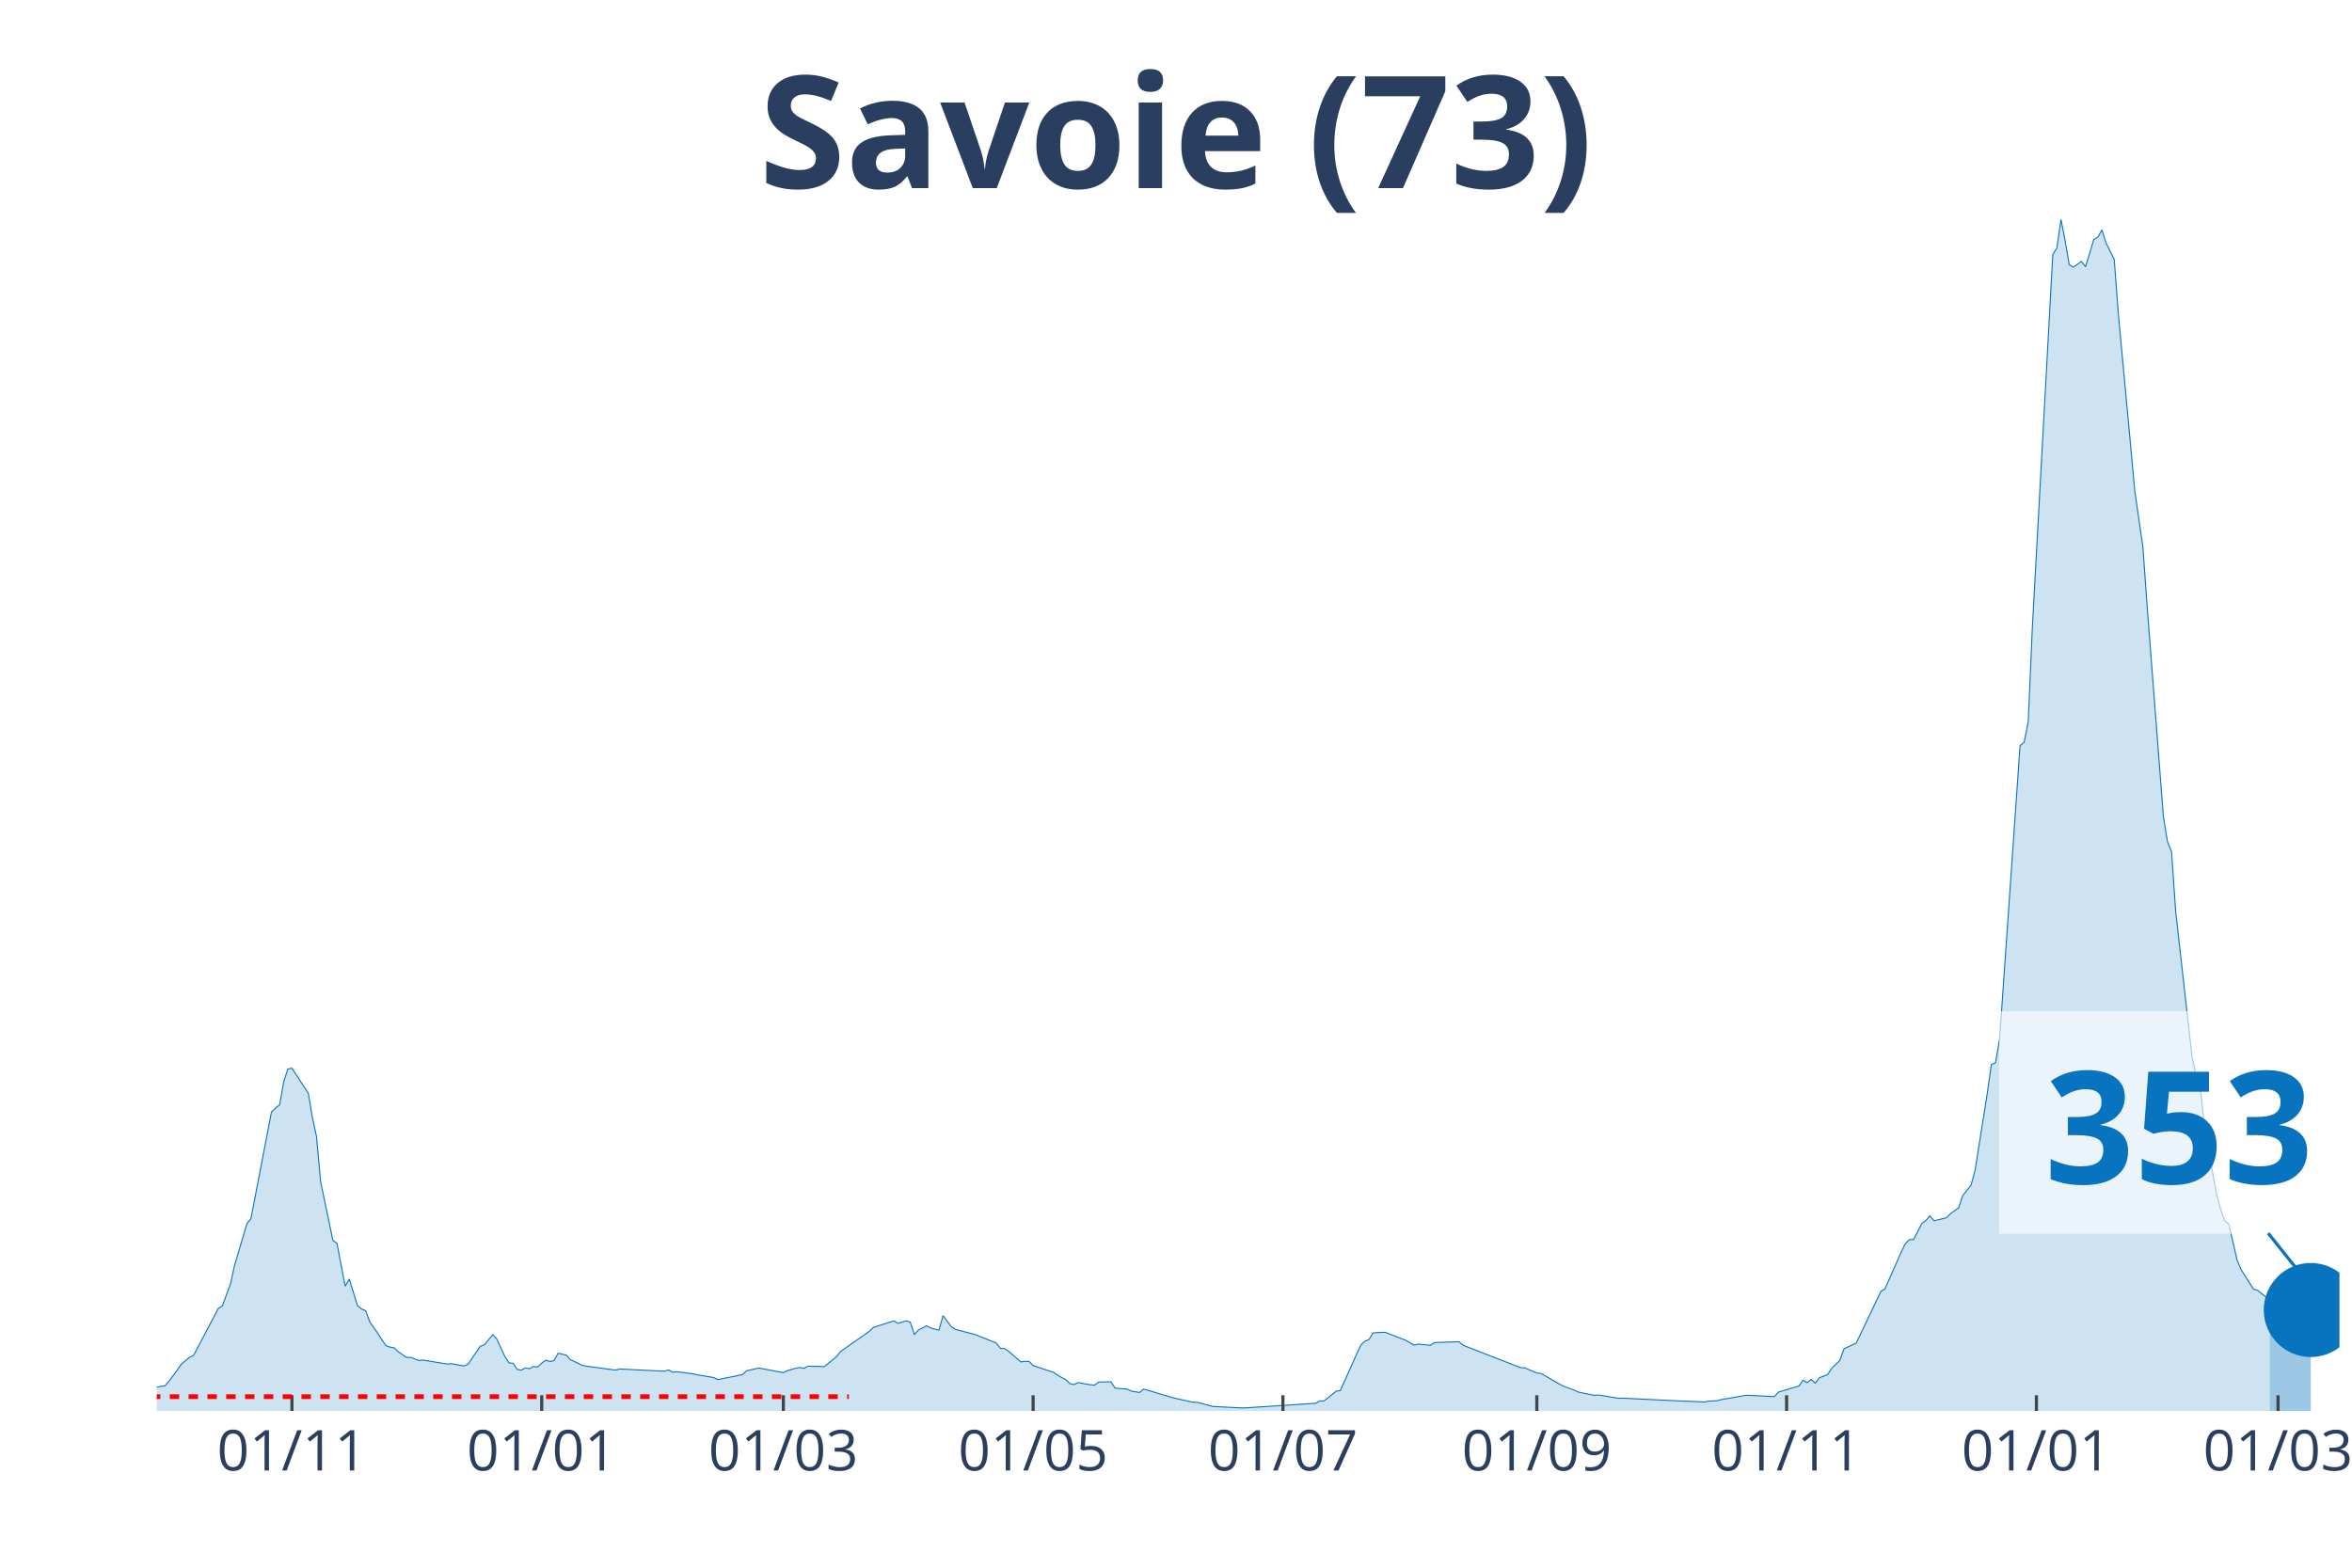
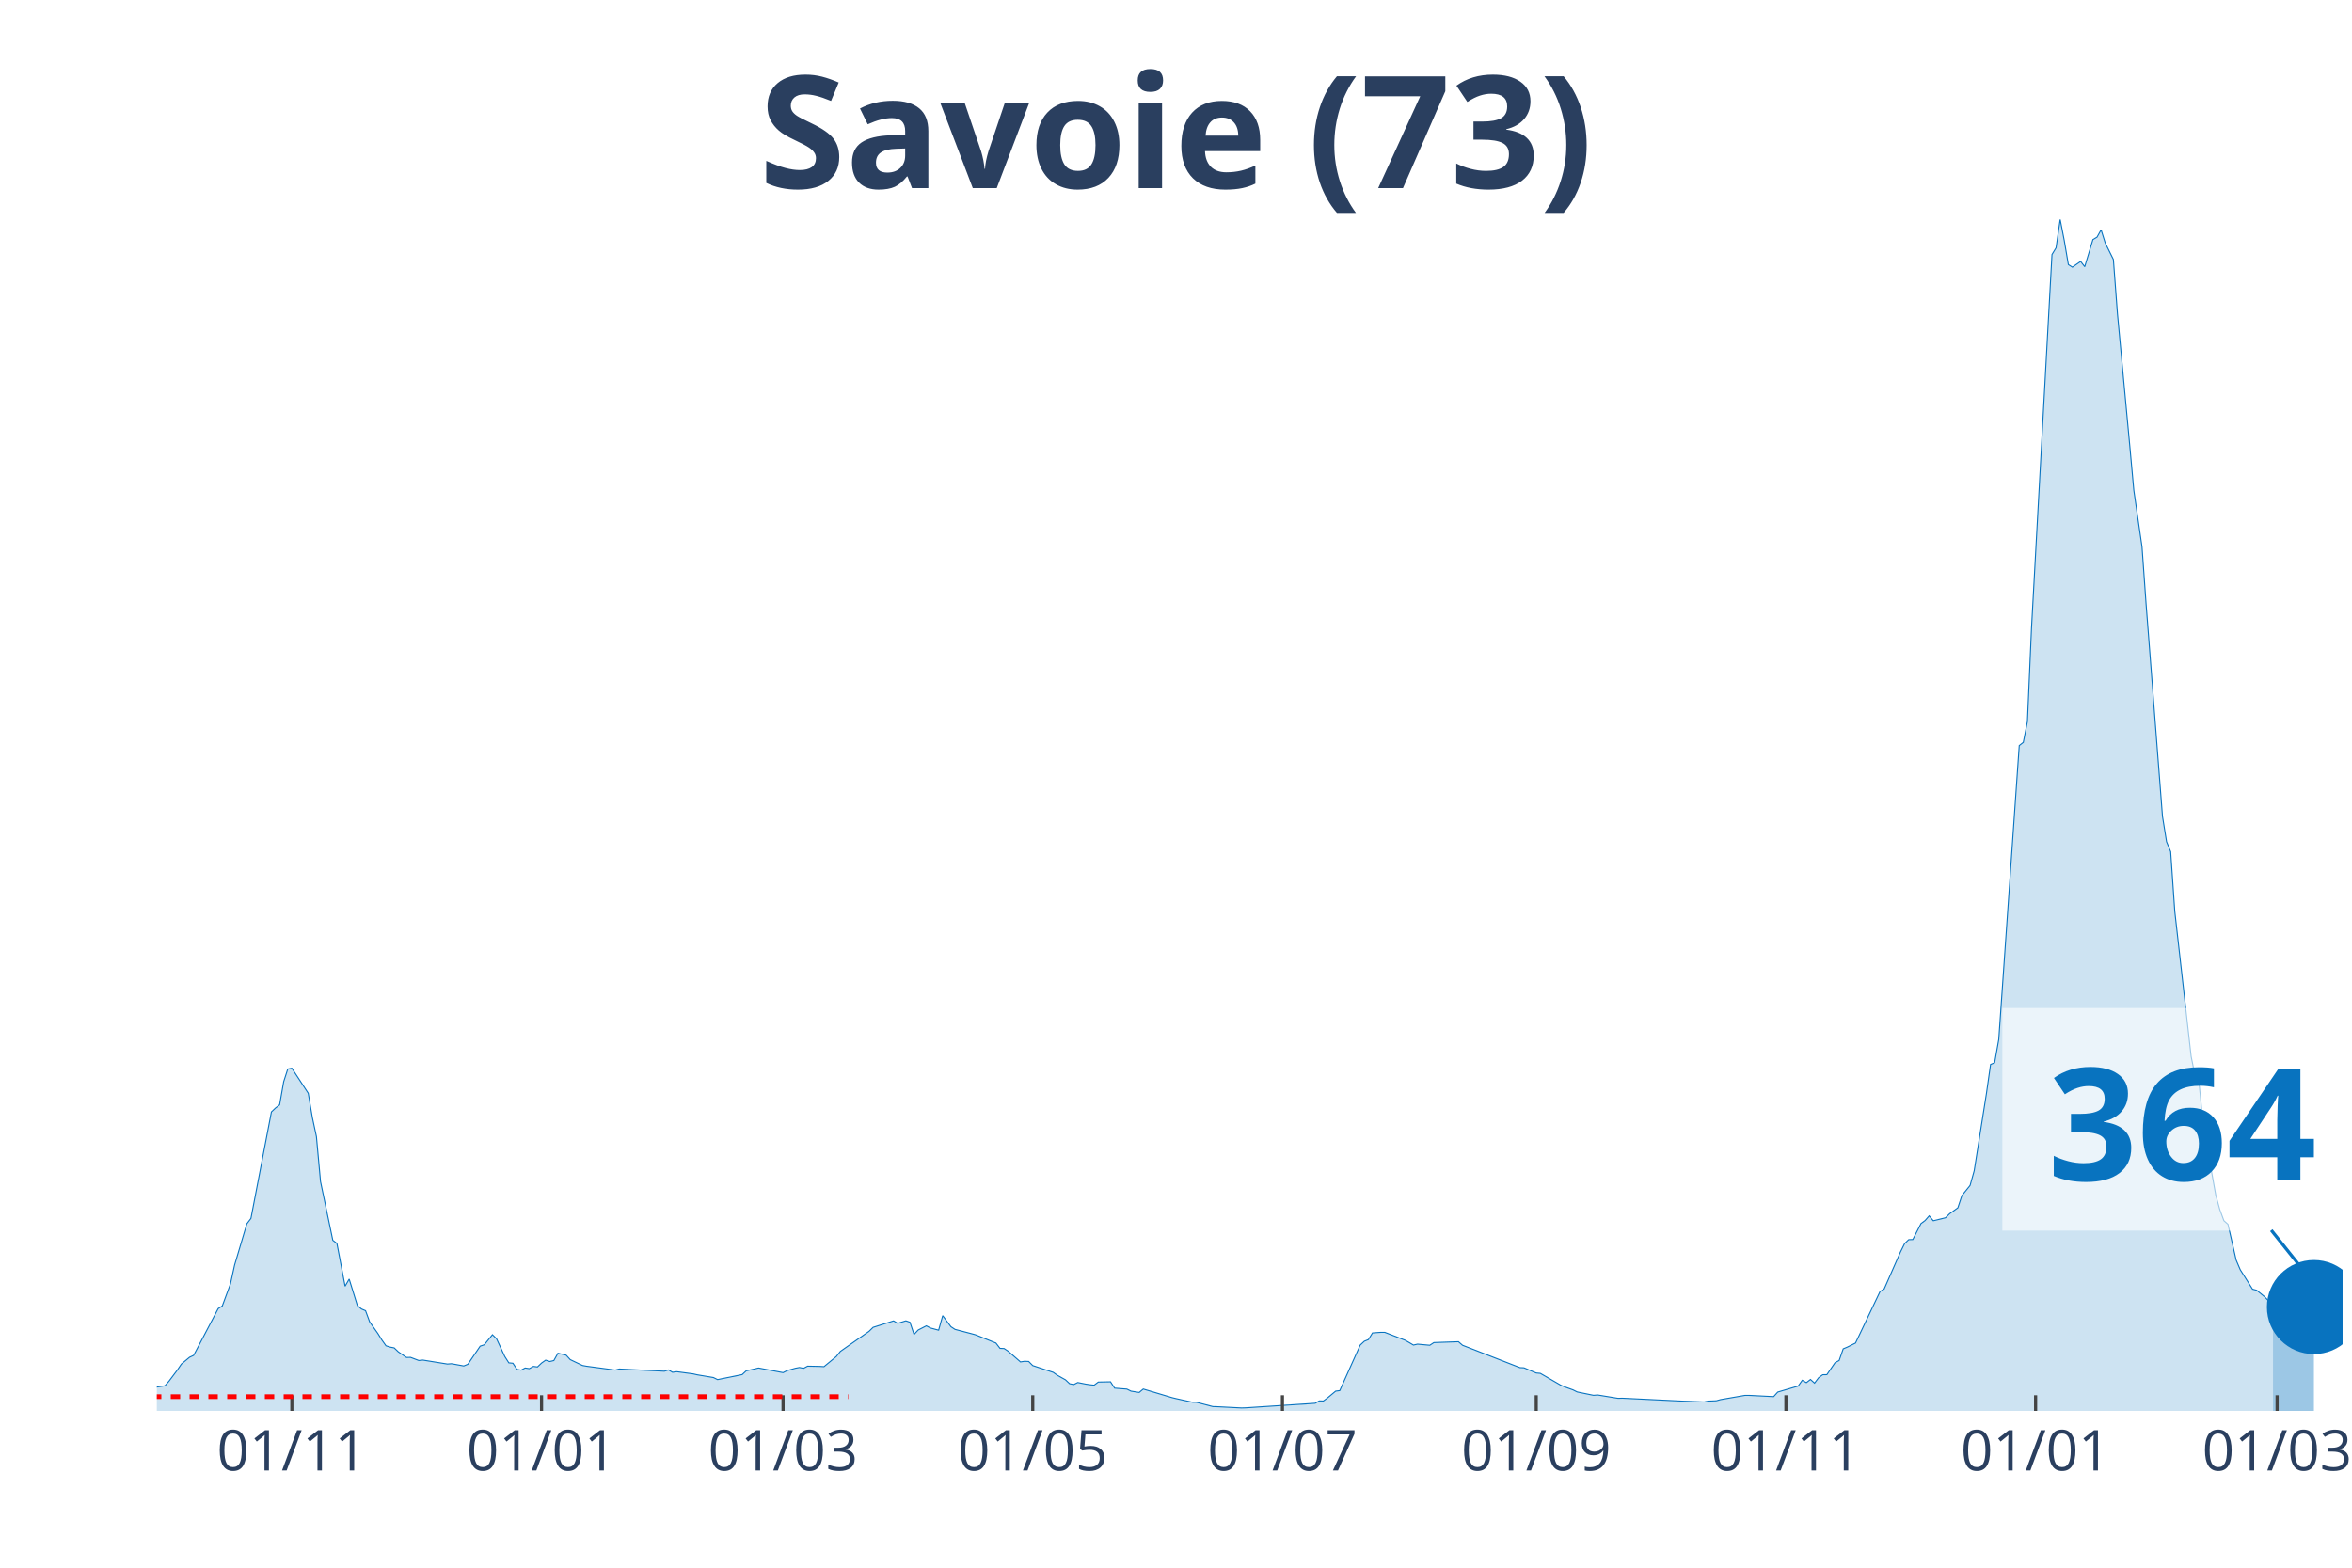
<svg xmlns="http://www.w3.org/2000/svg" class="main-svg" width="1125" height="750" style="" viewBox="0 0 750 500">
  <rect x="0" y="0" width="750" height="500" style="fill: rgb(0, 0, 0); fill-opacity: 0;" />
-   <defs id="defs-b33c3e">
+   <defs id="defs-f67ddf">
    <g class="clips">
-       <clipPath id="clipb33c3exyplot" class="plotclip">
-         <rect width="696" height="380" />
+       <clipPath id="clipf67ddfxyplot" class="plotclip">
+         <rect width="697" height="380" />
      </clipPath>
-       <clipPath class="axesclip" id="clipb33c3ex">
-         <rect x="50" y="0" width="696" height="500" />
+       <clipPath class="axesclip" id="clipf67ddfx">
+         <rect x="50" y="0" width="697" height="500" />
      </clipPath>
-       <clipPath class="axesclip" id="clipb33c3ey">
+       <clipPath class="axesclip" id="clipf67ddfy">
        <rect x="0" y="70" width="750" height="380" />
      </clipPath>
-       <clipPath class="axesclip" id="clipb33c3exy">
-         <rect x="50" y="70" width="696" height="380" />
+       <clipPath class="axesclip" id="clipf67ddfxy">
+         <rect x="50" y="70" width="697" height="380" />
      </clipPath>
    </g>
    <g class="gradients" />
  </defs>
  <g class="bglayer">
-     <rect class="bg" x="50" y="70" width="696" height="380" style="fill: rgb(0, 0, 0); fill-opacity: 0; stroke-width: 0;" />
+     <rect class="bg" x="50" y="70" width="697" height="380" style="fill: rgb(0, 0, 0); fill-opacity: 0; stroke-width: 0;" />
  </g>
  <g class="layer-below">
    <g class="imagelayer" />
    <g class="shapelayer" />
  </g>
  <g class="cartesianlayer">
    <g class="subplot xy">
      <g class="layer-subplot">
        <g class="shapelayer" />
        <g class="imagelayer" />
      </g>
      <g class="gridlayer">
        <g class="x">
-           <path class="xgrid crisp" transform="translate(93.09,0)" d="M0,70v380" style="stroke: rgb(255, 255, 255); stroke-opacity: 1; stroke-width: 1px;" />
-           <path class="xgrid crisp" transform="translate(172.75,0)" d="M0,70v380" style="stroke: rgb(255, 255, 255); stroke-opacity: 1; stroke-width: 1px;" />
-           <path class="xgrid crisp" transform="translate(249.79,0)" d="M0,70v380" style="stroke: rgb(255, 255, 255); stroke-opacity: 1; stroke-width: 1px;" />
-           <path class="xgrid crisp" transform="translate(329.44,0)" d="M0,70v380" style="stroke: rgb(255, 255, 255); stroke-opacity: 1; stroke-width: 1px;" />
-           <path class="xgrid crisp" transform="translate(409.1,0)" d="M0,70v380" style="stroke: rgb(255, 255, 255); stroke-opacity: 1; stroke-width: 1px;" />
-           <path class="xgrid crisp" transform="translate(490.06,0)" d="M0,70v380" style="stroke: rgb(255, 255, 255); stroke-opacity: 1; stroke-width: 1px;" />
-           <path class="xgrid crisp" transform="translate(569.71,0)" d="M0,70v380" style="stroke: rgb(255, 255, 255); stroke-opacity: 1; stroke-width: 1px;" />
-           <path class="xgrid crisp" transform="translate(649.37,0)" d="M0,70v380" style="stroke: rgb(255, 255, 255); stroke-opacity: 1; stroke-width: 1px;" />
-           <path class="xgrid crisp" transform="translate(726.41,0)" d="M0,70v380" style="stroke: rgb(255, 255, 255); stroke-opacity: 1; stroke-width: 1px;" />
+           <path class="xgrid crisp" transform="translate(93.07,0)" d="M0,70v380" style="stroke: rgb(255, 255, 255); stroke-opacity: 1; stroke-width: 1px;" />
+           <path class="xgrid crisp" transform="translate(172.69,0)" d="M0,70v380" style="stroke: rgb(255, 255, 255); stroke-opacity: 1; stroke-width: 1px;" />
+           <path class="xgrid crisp" transform="translate(249.7,0)" d="M0,70v380" style="stroke: rgb(255, 255, 255); stroke-opacity: 1; stroke-width: 1px;" />
+           <path class="xgrid crisp" transform="translate(329.32,0)" d="M0,70v380" style="stroke: rgb(255, 255, 255); stroke-opacity: 1; stroke-width: 1px;" />
+           <path class="xgrid crisp" transform="translate(408.94,0)" d="M0,70v380" style="stroke: rgb(255, 255, 255); stroke-opacity: 1; stroke-width: 1px;" />
+           <path class="xgrid crisp" transform="translate(489.87,0)" d="M0,70v380" style="stroke: rgb(255, 255, 255); stroke-opacity: 1; stroke-width: 1px;" />
+           <path class="xgrid crisp" transform="translate(569.49,0)" d="M0,70v380" style="stroke: rgb(255, 255, 255); stroke-opacity: 1; stroke-width: 1px;" />
+           <path class="xgrid crisp" transform="translate(649.11,0)" d="M0,70v380" style="stroke: rgb(255, 255, 255); stroke-opacity: 1; stroke-width: 1px;" />
+           <path class="xgrid crisp" transform="translate(726.12,0)" d="M0,70v380" style="stroke: rgb(255, 255, 255); stroke-opacity: 1; stroke-width: 1px;" />
        </g>
        <g class="y" />
      </g>
      <g class="zerolinelayer" />
      <path class="xlines-below" />
      <path class="ylines-below" />
      <g class="overlines-below" />
      <g class="xaxislayer-below" />
      <g class="yaxislayer-below" />
      <g class="overaxes-below" />
-       <g class="plot" transform="translate(50, 70)" clip-path="url('#clipb33c3exyplot')">
+       <g class="plot" transform="translate(50, 70)" clip-path="url('#clipf67ddfxyplot')">
        <g class="scatterlayer mlayer">
-           <g class="trace scatter traceff5b0a" style="stroke-miterlimit: 2;">
+           <g class="trace scatter tracee3dbd1" style="stroke-miterlimit: 2;">
            <g class="fills">
              <g>
-                 <path class="js-fill" d="M673.8,380L-177.59,380L-177.59,379.64L-52.23,378.84L-50.93,378.63L-32.65,376.72L-31.34,377.01L-23.5,375.96L-22.2,375.27L-16.98,374.51L-15.67,374.39L-1.31,373.38L0,372.39L2.61,371.97L3.92,370.46L6.53,366.99L7.83,365.07L10.45,362.89L11.75,362.28L19.59,347.35L20.89,346.53L23.5,339.47L24.81,333.5L28.73,320.31L30.03,318.61L36.56,284.64L37.87,283.4L39.17,282.39L40.48,274.99L41.79,270.95L43.09,270.7L48.32,278.69L49.62,286.42L50.93,292.52L52.23,306.86L56.15,325.59L57.46,326.58L60.07,340.22L61.37,337.95L63.98,346.4L65.29,347.48L66.6,348.04L67.9,351.58L70.51,355.3L71.82,357.4L73.13,359.23L74.43,359.65L75.74,359.9L77.04,361.16L79.65,362.95L80.96,362.93L83.57,363.92L84.88,363.79L92.71,365.05L94.02,364.95L97.94,365.66L99.24,365.12L103.16,359.35L104.47,358.91L107.08,355.7L108.38,357L110.99,362.63L112.3,364.67L113.61,364.8L114.91,366.76L116.22,366.99L117.52,366.31L118.83,366.52L120.14,365.81L121.44,365.98L122.75,364.74L124.05,363.81L125.36,364.25L126.66,363.94L127.97,361.6L130.58,362.21L131.89,363.64L135.8,365.51L137.11,365.75L146.25,366.97L147.56,366.63L161.92,367.34L163.23,366.92L164.53,367.68L165.84,367.49L171.06,368.18L172.37,368.48L177.59,369.36L178.9,370.01L186.73,368.42L188.04,367.2L190.65,366.63L191.95,366.31L199.79,367.79L201.1,367.13L203.71,366.4L205.01,366.15L206.32,366.42L207.62,365.73L211.54,365.81L212.85,365.89L216.77,362.66L218.07,361.02L227.21,354.62L228.52,353.34L235.05,351.28L236.35,352.06L238.96,351.26L240.27,351.7L241.58,355.61L242.88,354.2L245.49,352.86L246.8,353.55L249.41,354.25L250.72,349.62L253.33,353.13L254.63,353.99L259.86,355.36L261.16,355.72L267.69,358.35L269,360.05L270.3,360.11L271.61,360.97L275.53,364.38L276.83,364.17L278.14,364.23L279.44,365.54L285.97,367.7L287.28,368.63L289.89,370.08L291.2,371.32L292.5,371.59L293.81,370.94L296.42,371.46L297.73,371.65L299.03,371.78L300.34,370.79L304.26,370.71L305.56,372.73L309.48,373.04L310.78,373.69L313.4,374.11L314.7,373.02L323.84,375.75L325.15,376.07L330.37,377.22L331.68,377.25L336.9,378.61L338.21,378.65L346.04,379.05L347.35,379.01L369.55,377.56L370.85,376.8L372.16,376.83L373.46,375.86L376.08,373.69L377.38,373.52L383.91,359L385.22,357.78L386.52,357.25L387.83,355.13L390.44,354.94L391.74,354.94L398.27,357.48L399.58,358.22L400.89,359L402.19,358.7L406.11,359.06L407.41,358.2L415.25,357.93L416.56,359.06L434.84,366.19L436.14,366.25L440.06,367.91L441.37,368.02L447.89,371.8L449.2,372.35L451.81,373.29L453.12,373.95L458.34,375.02L459.65,374.91L466.18,375.98L467.48,375.94L487.07,376.89L488.38,376.93L493.6,377.14L494.9,376.87L497.52,376.76L498.82,376.4L506.66,375.04L507.96,375.04L515.8,375.44L517.1,373.99L523.63,372.07L524.94,370.22L526.24,370.98L527.55,369.97L528.86,371.13L530.16,369.4L532.77,368.44L534.08,366.42L536.69,363.92L538,360.2L541.91,358.35L543.22,355.63L549.75,341.91L551.05,341.13L556.28,329.27L557.58,326.62L558.89,325.38L560.2,325.34L562.81,320.25L564.11,319.28L565.42,317.79L566.72,319.35L570.64,318.4L571.95,317.1L574.56,315.23L575.86,311.32L578.48,308.08L579.78,303.39L583.7,278.69L585.01,269.5L586.31,268.95L587.62,261.51L594.15,167.79L595.45,166.76L596.76,160.14L598.06,130.37L604.59,11.18L605.9,9.04L607.2,0L608.51,6.69L609.82,14.4L611.12,15.22L613.73,13.39L615.04,15.07L617.65,6.41L618.96,5.63L620.26,3.3L621.57,7.48L624.18,12.76L625.49,30.13L629.4,72.09L630.71,86.41L633.32,104.42L634.63,122.82L639.85,190.39L641.16,198.48L642.46,201.64L643.77,220.68L648.99,266.98L650.3,273.28L651.6,276.42L652.91,289.16L656.83,311.08L658.13,315.77L659.44,319.33L660.74,320.48L663.35,331.9L664.66,334.97L668.58,341.17L669.88,341.51L672.5,343.65L673.8,345.04" style="fill: rgb(8, 115, 191); fill-opacity: 0.2; stroke-width: 0;" />
+                 <path class="js-fill" d="M674.81,380L-177.51,380L-177.51,379.64L-52.21,378.84L-50.9,378.63L-32.63,376.72L-31.33,377.01L-23.49,375.96L-22.19,375.27L-16.97,374.51L-15.66,374.39L-1.31,373.38L0,372.39L2.61,371.97L3.92,370.46L6.53,366.99L7.83,365.07L10.44,362.89L11.75,362.28L19.58,347.35L20.88,346.53L23.49,339.47L24.8,333.5L28.72,320.31L30.02,318.61L36.55,284.64L37.85,283.4L39.16,282.39L40.46,274.99L41.77,270.95L43.07,270.7L48.29,278.69L49.6,286.42L50.9,292.52L52.21,306.86L56.13,325.59L57.43,326.58L60.04,340.22L61.35,337.95L63.96,346.4L65.26,347.48L66.57,348.04L67.87,351.58L70.48,355.3L71.79,357.4L73.09,359.23L74.4,359.65L75.7,359.9L77.01,361.16L79.62,362.95L80.93,362.93L83.54,363.92L84.84,363.79L92.67,365.05L93.98,364.95L97.89,365.66L99.2,365.12L103.11,359.35L104.42,358.91L107.03,355.7L108.34,357L110.95,362.63L112.25,364.67L113.56,364.8L114.86,366.76L116.17,366.99L117.47,366.31L118.78,366.52L120.08,365.81L121.39,365.98L122.69,364.74L124,363.81L125.3,364.25L126.61,363.94L127.91,361.6L130.52,362.21L131.83,363.64L135.75,365.51L137.05,365.75L146.19,366.97L147.49,366.63L161.85,367.34L163.16,366.92L164.46,367.68L165.77,367.49L170.99,368.18L172.29,368.48L177.51,369.36L178.82,370.01L186.65,368.42L187.96,367.2L190.57,366.63L191.87,366.31L199.7,367.79L201.01,367.13L203.62,366.4L204.92,366.15L206.23,366.42L207.53,365.73L211.45,365.81L212.75,365.89L216.67,362.66L217.98,361.02L227.11,354.62L228.42,353.34L234.94,351.28L236.25,352.06L238.86,351.26L240.16,351.7L241.47,355.61L242.78,354.2L245.39,352.86L246.69,353.55L249.3,354.25L250.61,349.62L253.22,353.13L254.52,353.99L259.74,355.36L261.05,355.72L267.57,358.35L268.88,360.05L270.19,360.11L271.49,360.97L275.41,364.38L276.71,364.17L278.02,364.23L279.32,365.54L285.85,367.7L287.15,368.63L289.76,370.08L291.07,371.32L292.37,371.59L293.68,370.94L296.29,371.46L297.6,371.65L298.9,371.78L300.21,370.79L304.12,370.71L305.43,372.73L309.34,373.04L310.65,373.69L313.26,374.11L314.56,373.02L323.7,375.75L325.01,376.07L330.23,377.22L331.53,377.25L336.75,378.61L338.06,378.65L345.89,379.05L347.19,379.01L369.38,377.56L370.69,376.8L371.99,376.83L373.3,375.86L375.91,373.69L377.22,373.52L383.74,359L385.05,357.78L386.35,357.25L387.66,355.13L390.27,354.94L391.57,354.94L398.1,357.48L399.4,358.22L400.71,359L402.01,358.7L405.93,359.06L407.24,358.2L415.07,357.93L416.37,359.06L434.65,366.19L435.95,366.25L439.87,367.91L441.17,368.02L447.7,371.8L449,372.35L451.61,373.29L452.92,373.95L458.14,375.02L459.45,374.91L465.97,375.98L467.28,375.94L486.86,376.89L488.16,376.93L493.38,377.14L494.69,376.87L497.3,376.76L498.6,376.4L506.43,375.04L507.74,375.04L515.57,375.44L516.88,373.99L523.4,372.07L524.71,370.22L526.01,370.98L527.32,369.97L528.62,371.13L529.93,369.4L531.23,368.46L532.54,368.44L535.15,364.63L536.46,363.92L537.76,360.2L539.07,359.65L541.68,358.35L542.98,355.63L549.51,341.91L550.81,341.13L556.03,329.27L557.34,326.62L558.64,325.38L559.95,325.34L562.56,320.25L563.87,319.28L565.17,317.79L566.48,319.35L570.39,318.4L571.7,317.1L574.31,315.23L575.61,311.32L578.22,308.08L579.53,303.39L583.44,278.69L584.75,269.5L586.05,268.95L587.36,261.51L593.89,167.79L595.19,166.76L596.5,160.14L597.8,130.37L604.33,11.18L605.63,9.04L606.94,0L608.24,6.69L609.55,14.4L610.85,15.22L613.46,13.39L614.77,15.07L617.38,6.41L618.69,5.63L619.99,3.3L621.3,7.48L623.91,12.76L625.21,30.13L629.13,72.09L630.43,86.41L633.04,104.42L634.35,122.82L639.57,190.39L640.87,198.48L642.18,201.64L643.49,220.68L648.71,266.98L650.01,273.28L651.32,276.42L652.62,289.16L656.54,311.08L657.84,315.77L659.15,319.33L660.45,320.48L663.06,331.9L664.37,334.97L668.28,341.17L669.59,341.51L672.2,343.65L673.51,345.04L674.81,346.32" style="fill: rgb(8, 115, 191); fill-opacity: 0.2; stroke-width: 0;" />
              </g>
            </g>
            <g class="errorbars" />
            <g class="lines">
-               <path class="js-line" d="M-177.59,379.64L-52.23,378.84L-50.93,378.63L-32.65,376.72L-31.34,377.01L-23.5,375.96L-22.2,375.27L-16.98,374.51L-15.67,374.39L-1.31,373.38L0,372.39L2.61,371.97L3.92,370.46L6.53,366.99L7.83,365.07L10.45,362.89L11.75,362.28L19.59,347.35L20.89,346.53L23.5,339.47L24.81,333.5L28.73,320.31L30.03,318.61L36.56,284.64L37.87,283.4L39.17,282.39L40.48,274.99L41.79,270.95L43.09,270.7L48.32,278.69L49.62,286.42L50.93,292.52L52.23,306.86L56.15,325.59L57.46,326.58L60.07,340.22L61.37,337.95L63.98,346.4L65.29,347.48L66.6,348.04L67.9,351.58L70.51,355.3L71.82,357.4L73.13,359.23L74.43,359.65L75.74,359.9L77.04,361.16L79.65,362.95L80.96,362.93L83.57,363.92L84.88,363.79L92.71,365.05L94.02,364.95L97.94,365.66L99.24,365.12L103.16,359.35L104.47,358.91L107.08,355.7L108.38,357L110.99,362.63L112.3,364.67L113.61,364.8L114.91,366.76L116.22,366.99L117.52,366.31L118.83,366.52L120.14,365.81L121.44,365.98L122.75,364.74L124.05,363.81L125.36,364.25L126.66,363.94L127.97,361.6L130.58,362.21L131.89,363.64L135.8,365.51L137.11,365.75L146.25,366.97L147.56,366.63L161.92,367.34L163.23,366.92L164.53,367.68L165.84,367.49L171.06,368.18L172.37,368.48L177.59,369.36L178.9,370.01L186.73,368.42L188.04,367.2L190.65,366.63L191.95,366.31L199.79,367.79L201.1,367.13L203.71,366.4L205.01,366.15L206.32,366.42L207.62,365.73L211.54,365.81L212.85,365.89L216.77,362.66L218.07,361.02L227.21,354.62L228.52,353.34L235.05,351.28L236.35,352.06L238.96,351.26L240.27,351.7L241.58,355.61L242.88,354.2L245.49,352.86L246.8,353.55L249.41,354.25L250.72,349.62L253.33,353.13L254.63,353.99L259.86,355.36L261.16,355.72L267.69,358.35L269,360.05L270.3,360.11L271.61,360.97L275.53,364.38L276.83,364.17L278.14,364.23L279.44,365.54L285.97,367.7L287.28,368.63L289.89,370.08L291.2,371.32L292.5,371.59L293.81,370.94L296.42,371.46L297.73,371.65L299.03,371.78L300.34,370.79L304.26,370.71L305.56,372.73L309.48,373.04L310.78,373.69L313.4,374.11L314.7,373.02L323.84,375.75L325.15,376.07L330.37,377.22L331.68,377.25L336.9,378.61L338.21,378.65L346.04,379.05L347.35,379.01L369.55,377.56L370.85,376.8L372.16,376.83L373.46,375.86L376.08,373.69L377.38,373.52L383.91,359L385.22,357.78L386.52,357.25L387.83,355.13L390.44,354.94L391.74,354.94L398.27,357.48L399.58,358.22L400.89,359L402.19,358.7L406.11,359.06L407.41,358.2L415.25,357.93L416.56,359.06L434.84,366.19L436.14,366.25L440.06,367.91L441.37,368.02L447.89,371.8L449.2,372.35L451.81,373.29L453.12,373.95L458.34,375.02L459.65,374.91L466.18,375.98L467.48,375.94L487.07,376.89L488.38,376.93L493.6,377.14L494.9,376.87L497.52,376.76L498.82,376.4L506.66,375.04L507.96,375.04L515.8,375.44L517.1,373.99L523.63,372.07L524.94,370.22L526.24,370.98L527.55,369.97L528.86,371.13L530.16,369.4L532.77,368.44L534.08,366.42L536.69,363.92L538,360.2L541.91,358.35L543.22,355.63L549.75,341.91L551.05,341.13L556.28,329.27L557.58,326.62L558.89,325.38L560.2,325.34L562.81,320.25L564.11,319.28L565.42,317.79L566.72,319.35L570.64,318.4L571.95,317.1L574.56,315.23L575.86,311.32L578.48,308.08L579.78,303.39L583.7,278.69L585.01,269.5L586.31,268.95L587.62,261.51L594.15,167.79L595.45,166.76L596.76,160.14L598.06,130.37L604.59,11.18L605.9,9.04L607.2,0L608.51,6.69L609.82,14.4L611.12,15.22L613.73,13.39L615.04,15.07L617.65,6.41L618.96,5.63L620.26,3.3L621.57,7.48L624.18,12.76L625.49,30.13L629.4,72.09L630.71,86.41L633.32,104.42L634.63,122.82L639.85,190.39L641.16,198.48L642.46,201.64L643.77,220.68L648.99,266.98L650.3,273.28L651.6,276.42L652.91,289.16L656.83,311.08L658.13,315.77L659.44,319.33L660.74,320.48L663.35,331.9L664.66,334.97L668.58,341.17L669.88,341.51L672.5,343.65L673.8,345.04" style="vector-effect: non-scaling-stroke; fill: none; stroke: rgb(8, 115, 191); stroke-opacity: 1; stroke-width: 0.5px; opacity: 1;" />
+               <path class="js-line" d="M-177.51,379.64L-52.21,378.84L-50.9,378.63L-32.63,376.72L-31.33,377.01L-23.49,375.96L-22.19,375.27L-16.97,374.51L-15.66,374.39L-1.31,373.38L0,372.39L2.61,371.97L3.92,370.46L6.53,366.99L7.83,365.07L10.44,362.89L11.75,362.28L19.58,347.35L20.88,346.53L23.49,339.47L24.8,333.5L28.72,320.31L30.02,318.61L36.55,284.64L37.85,283.4L39.16,282.39L40.46,274.99L41.77,270.95L43.07,270.7L48.29,278.69L49.6,286.42L50.9,292.52L52.21,306.86L56.13,325.59L57.43,326.58L60.04,340.22L61.35,337.95L63.96,346.4L65.26,347.48L66.57,348.04L67.87,351.58L70.48,355.3L71.79,357.4L73.09,359.23L74.4,359.65L75.7,359.9L77.01,361.16L79.62,362.95L80.93,362.93L83.54,363.92L84.84,363.79L92.67,365.05L93.98,364.95L97.89,365.66L99.2,365.12L103.11,359.35L104.42,358.91L107.03,355.7L108.34,357L110.95,362.63L112.25,364.67L113.56,364.8L114.86,366.76L116.17,366.99L117.47,366.31L118.78,366.52L120.08,365.81L121.39,365.98L122.69,364.74L124,363.81L125.3,364.25L126.61,363.94L127.91,361.6L130.52,362.21L131.83,363.64L135.75,365.51L137.05,365.75L146.19,366.97L147.49,366.63L161.85,367.34L163.16,366.92L164.46,367.68L165.77,367.49L170.99,368.18L172.29,368.48L177.51,369.36L178.82,370.01L186.65,368.42L187.96,367.2L190.57,366.63L191.87,366.31L199.7,367.79L201.01,367.13L203.62,366.4L204.92,366.15L206.23,366.42L207.53,365.73L211.45,365.81L212.75,365.89L216.67,362.66L217.98,361.02L227.11,354.62L228.42,353.34L234.94,351.28L236.25,352.06L238.86,351.26L240.16,351.7L241.47,355.61L242.78,354.2L245.39,352.86L246.69,353.55L249.3,354.25L250.61,349.62L253.22,353.13L254.52,353.99L259.74,355.36L261.05,355.72L267.57,358.35L268.88,360.05L270.19,360.11L271.49,360.97L275.41,364.38L276.71,364.17L278.02,364.23L279.32,365.54L285.85,367.7L287.15,368.63L289.76,370.08L291.07,371.32L292.37,371.59L293.68,370.94L296.29,371.46L297.6,371.65L298.9,371.78L300.21,370.79L304.12,370.71L305.43,372.73L309.34,373.04L310.65,373.69L313.26,374.11L314.56,373.02L323.7,375.75L325.01,376.07L330.23,377.22L331.53,377.25L336.75,378.61L338.06,378.65L345.89,379.05L347.19,379.01L369.38,377.56L370.69,376.8L371.99,376.83L373.3,375.86L375.91,373.69L377.22,373.52L383.74,359L385.05,357.78L386.35,357.25L387.66,355.13L390.27,354.94L391.57,354.94L398.1,357.48L399.4,358.22L400.71,359L402.01,358.7L405.93,359.06L407.24,358.2L415.07,357.93L416.37,359.06L434.65,366.19L435.95,366.25L439.87,367.91L441.17,368.02L447.7,371.8L449,372.35L451.61,373.29L452.92,373.95L458.14,375.02L459.45,374.91L465.97,375.98L467.28,375.94L486.86,376.89L488.16,376.93L493.38,377.14L494.69,376.87L497.3,376.76L498.6,376.4L506.43,375.04L507.74,375.04L515.57,375.44L516.88,373.99L523.4,372.07L524.71,370.22L526.01,370.98L527.32,369.97L528.62,371.13L529.93,369.4L531.23,368.46L532.54,368.44L535.15,364.63L536.46,363.92L537.76,360.2L539.07,359.65L541.68,358.35L542.98,355.63L549.51,341.91L550.81,341.13L556.03,329.27L557.34,326.62L558.64,325.38L559.95,325.34L562.56,320.25L563.87,319.28L565.17,317.79L566.48,319.35L570.39,318.4L571.7,317.1L574.31,315.23L575.61,311.32L578.22,308.08L579.53,303.39L583.44,278.69L584.75,269.5L586.05,268.95L587.36,261.51L593.89,167.79L595.19,166.76L596.5,160.14L597.8,130.37L604.33,11.18L605.63,9.04L606.94,0L608.24,6.69L609.55,14.4L610.85,15.22L613.46,13.39L614.77,15.07L617.38,6.41L618.69,5.63L619.99,3.3L621.3,7.48L623.91,12.76L625.21,30.13L629.13,72.09L630.43,86.41L633.04,104.42L634.35,122.82L639.57,190.39L640.87,198.48L642.18,201.64L643.49,220.68L648.71,266.98L650.01,273.28L651.32,276.42L652.62,289.16L656.54,311.08L657.84,315.77L659.15,319.33L660.45,320.48L663.06,331.9L664.37,334.97L668.28,341.17L669.59,341.51L672.2,343.65L673.51,345.04L674.81,346.32" style="vector-effect: non-scaling-stroke; fill: none; stroke: rgb(8, 115, 191); stroke-opacity: 1; stroke-width: 0.5px; opacity: 1;" />
            </g>
            <g class="points" />
            <g class="text" />
          </g>
-           <g class="trace scatter trace067743" style="stroke-miterlimit: 2;">
+           <g class="trace scatter trace63b06c" style="stroke-miterlimit: 2;">
            <g class="fills">
              <g>
-                 <path class="js-fill" d="M686.86,380L673.8,380L673.8,345.04L677.72,348.36L679.02,349.01L680.33,350.71L681.64,350.4L686.86,347.81" style="fill: rgb(8, 115, 191); fill-opacity: 0.4; stroke-width: 0;" />
+                 <path class="js-fill" d="M687.86,380L674.81,380L674.81,346.32L680.03,350.71L681.34,350.4L686.56,347.71L687.86,346.87" style="fill: rgb(8, 115, 191); fill-opacity: 0.4; stroke-width: 0;" />
              </g>
            </g>
            <g class="errorbars" />
            <g class="lines">
-               <path class="js-line" d="M673.8,345.04L677.72,348.36L679.02,349.01L680.33,350.71L681.64,350.4L686.86,347.81" style="vector-effect: non-scaling-stroke; fill: none; stroke: rgb(8, 115, 191); stroke-opacity: 1; stroke-width: 2px; opacity: 1;" />
+               <path class="js-line" d="M674.81,346.32L680.03,350.71L681.34,350.4L686.56,347.71L687.86,346.87" style="vector-effect: non-scaling-stroke; fill: none; stroke: rgb(8, 115, 191); stroke-opacity: 1; stroke-width: 2px; opacity: 1;" />
            </g>
            <g class="points" />
            <g class="text" />
          </g>
-           <g class="trace scatter trace2ade7a" style="stroke-miterlimit: 2; opacity: 1;">
+           <g class="trace scatter tracec4c823" style="stroke-miterlimit: 2; opacity: 1;">
            <g class="fills" />
            <g class="errorbars" />
            <g class="lines" />
            <g class="points">
-               <path class="point" transform="translate(686.86,347.81)" d="M15,0A15,15 0 1,1 0,-15A15,15 0 0,1 15,0Z" style="opacity: 1; stroke-width: 0px; fill: rgb(8, 115, 191); fill-opacity: 1;" />
+               <path class="point" transform="translate(687.86,346.87)" d="M15,0A15,15 0 1,1 0,-15A15,15 0 0,1 15,0Z" style="opacity: 1; stroke-width: 0px; fill: rgb(8, 115, 191); fill-opacity: 1;" />
            </g>
            <g class="text" />
          </g>
        </g>
      </g>
      <g class="overplot" />
      <path class="xlines-above crisp" style="fill: none; stroke-width: 1px; stroke: rgb(0, 0, 0); stroke-opacity: 0;" d="" />
      <path class="ylines-above crisp" style="fill: none;" d="M0,0" />
      <g class="overlines-above" />
      <g class="xaxislayer-above">
-         <path class="xtick ticks crisp" d="M0,450v-5" transform="translate(93.09,0)" style="stroke: rgb(68, 68, 68); stroke-opacity: 1; stroke-width: 1px;" />
-         <path class="xtick ticks crisp" d="M0,450v-5" transform="translate(172.75,0)" style="stroke: rgb(68, 68, 68); stroke-opacity: 1; stroke-width: 1px;" />
-         <path class="xtick ticks crisp" d="M0,450v-5" transform="translate(249.79,0)" style="stroke: rgb(68, 68, 68); stroke-opacity: 1; stroke-width: 1px;" />
-         <path class="xtick ticks crisp" d="M0,450v-5" transform="translate(329.44,0)" style="stroke: rgb(68, 68, 68); stroke-opacity: 1; stroke-width: 1px;" />
-         <path class="xtick ticks crisp" d="M0,450v-5" transform="translate(409.1,0)" style="stroke: rgb(68, 68, 68); stroke-opacity: 1; stroke-width: 1px;" />
-         <path class="xtick ticks crisp" d="M0,450v-5" transform="translate(490.06,0)" style="stroke: rgb(68, 68, 68); stroke-opacity: 1; stroke-width: 1px;" />
-         <path class="xtick ticks crisp" d="M0,450v-5" transform="translate(569.71,0)" style="stroke: rgb(68, 68, 68); stroke-opacity: 1; stroke-width: 1px;" />
-         <path class="xtick ticks crisp" d="M0,450v-5" transform="translate(649.37,0)" style="stroke: rgb(68, 68, 68); stroke-opacity: 1; stroke-width: 1px;" />
-         <path class="xtick ticks crisp" d="M0,450v-5" transform="translate(726.41,0)" style="stroke: rgb(68, 68, 68); stroke-opacity: 1; stroke-width: 1px;" />
+         <path class="xtick ticks crisp" d="M0,450v-5" transform="translate(93.07,0)" style="stroke: rgb(68, 68, 68); stroke-opacity: 1; stroke-width: 1px;" />
+         <path class="xtick ticks crisp" d="M0,450v-5" transform="translate(172.69,0)" style="stroke: rgb(68, 68, 68); stroke-opacity: 1; stroke-width: 1px;" />
+         <path class="xtick ticks crisp" d="M0,450v-5" transform="translate(249.7,0)" style="stroke: rgb(68, 68, 68); stroke-opacity: 1; stroke-width: 1px;" />
+         <path class="xtick ticks crisp" d="M0,450v-5" transform="translate(329.32,0)" style="stroke: rgb(68, 68, 68); stroke-opacity: 1; stroke-width: 1px;" />
+         <path class="xtick ticks crisp" d="M0,450v-5" transform="translate(408.94,0)" style="stroke: rgb(68, 68, 68); stroke-opacity: 1; stroke-width: 1px;" />
+         <path class="xtick ticks crisp" d="M0,450v-5" transform="translate(489.87,0)" style="stroke: rgb(68, 68, 68); stroke-opacity: 1; stroke-width: 1px;" />
+         <path class="xtick ticks crisp" d="M0,450v-5" transform="translate(569.49,0)" style="stroke: rgb(68, 68, 68); stroke-opacity: 1; stroke-width: 1px;" />
+         <path class="xtick ticks crisp" d="M0,450v-5" transform="translate(649.11,0)" style="stroke: rgb(68, 68, 68); stroke-opacity: 1; stroke-width: 1px;" />
+         <path class="xtick ticks crisp" d="M0,450v-5" transform="translate(726.12,0)" style="stroke: rgb(68, 68, 68); stroke-opacity: 1; stroke-width: 1px;" />
        <g class="xtick">
-           <text text-anchor="middle" x="0" y="469" transform="translate(93.09,0)" style="font-family: 'Open Sans', verdana, arial, sans-serif; font-size: 18px; fill: rgb(42, 63, 95); fill-opacity: 1; white-space: pre;">01/11</text>
+           <text text-anchor="middle" x="0" y="469" transform="translate(93.07,0)" style="font-family: 'Open Sans', verdana, arial, sans-serif; font-size: 18px; fill: rgb(42, 63, 95); fill-opacity: 1; white-space: pre;">01/11</text>
        </g>
        <g class="xtick">
-           <text text-anchor="middle" x="0" y="469" transform="translate(172.75,0)" style="font-family: 'Open Sans', verdana, arial, sans-serif; font-size: 18px; fill: rgb(42, 63, 95); fill-opacity: 1; white-space: pre;">01/01</text>
+           <text text-anchor="middle" x="0" y="469" transform="translate(172.69,0)" style="font-family: 'Open Sans', verdana, arial, sans-serif; font-size: 18px; fill: rgb(42, 63, 95); fill-opacity: 1; white-space: pre;">01/01</text>
        </g>
        <g class="xtick">
-           <text text-anchor="middle" x="0" y="469" transform="translate(249.79,0)" style="font-family: 'Open Sans', verdana, arial, sans-serif; font-size: 18px; fill: rgb(42, 63, 95); fill-opacity: 1; white-space: pre;">01/03</text>
+           <text text-anchor="middle" x="0" y="469" transform="translate(249.7,0)" style="font-family: 'Open Sans', verdana, arial, sans-serif; font-size: 18px; fill: rgb(42, 63, 95); fill-opacity: 1; white-space: pre;">01/03</text>
        </g>
        <g class="xtick">
-           <text text-anchor="middle" x="0" y="469" transform="translate(329.44,0)" style="font-family: 'Open Sans', verdana, arial, sans-serif; font-size: 18px; fill: rgb(42, 63, 95); fill-opacity: 1; white-space: pre;">01/05</text>
+           <text text-anchor="middle" x="0" y="469" transform="translate(329.32,0)" style="font-family: 'Open Sans', verdana, arial, sans-serif; font-size: 18px; fill: rgb(42, 63, 95); fill-opacity: 1; white-space: pre;">01/05</text>
        </g>
        <g class="xtick">
-           <text text-anchor="middle" x="0" y="469" transform="translate(409.1,0)" style="font-family: 'Open Sans', verdana, arial, sans-serif; font-size: 18px; fill: rgb(42, 63, 95); fill-opacity: 1; white-space: pre;">01/07</text>
+           <text text-anchor="middle" x="0" y="469" transform="translate(408.94,0)" style="font-family: 'Open Sans', verdana, arial, sans-serif; font-size: 18px; fill: rgb(42, 63, 95); fill-opacity: 1; white-space: pre;">01/07</text>
        </g>
        <g class="xtick">
-           <text text-anchor="middle" x="0" y="469" transform="translate(490.06,0)" style="font-family: 'Open Sans', verdana, arial, sans-serif; font-size: 18px; fill: rgb(42, 63, 95); fill-opacity: 1; white-space: pre;">01/09</text>
+           <text text-anchor="middle" x="0" y="469" transform="translate(489.87,0)" style="font-family: 'Open Sans', verdana, arial, sans-serif; font-size: 18px; fill: rgb(42, 63, 95); fill-opacity: 1; white-space: pre;">01/09</text>
        </g>
        <g class="xtick">
-           <text text-anchor="middle" x="0" y="469" transform="translate(569.71,0)" style="font-family: 'Open Sans', verdana, arial, sans-serif; font-size: 18px; fill: rgb(42, 63, 95); fill-opacity: 1; white-space: pre;">01/11</text>
+           <text text-anchor="middle" x="0" y="469" transform="translate(569.49,0)" style="font-family: 'Open Sans', verdana, arial, sans-serif; font-size: 18px; fill: rgb(42, 63, 95); fill-opacity: 1; white-space: pre;">01/11</text>
        </g>
        <g class="xtick">
-           <text text-anchor="middle" x="0" y="469" transform="translate(649.37,0)" style="font-family: 'Open Sans', verdana, arial, sans-serif; font-size: 18px; fill: rgb(42, 63, 95); fill-opacity: 1; white-space: pre;">01/01</text>
+           <text text-anchor="middle" x="0" y="469" transform="translate(649.11,0)" style="font-family: 'Open Sans', verdana, arial, sans-serif; font-size: 18px; fill: rgb(42, 63, 95); fill-opacity: 1; white-space: pre;">01/01</text>
        </g>
        <g class="xtick">
-           <text text-anchor="middle" x="0" y="469" transform="translate(726.41,0)" style="font-family: 'Open Sans', verdana, arial, sans-serif; font-size: 18px; fill: rgb(42, 63, 95); fill-opacity: 1; white-space: pre;">01/03</text>
+           <text text-anchor="middle" x="0" y="469" transform="translate(726.12,0)" style="font-family: 'Open Sans', verdana, arial, sans-serif; font-size: 18px; fill: rgb(42, 63, 95); fill-opacity: 1; white-space: pre;">01/03</text>
        </g>
      </g>
      <g class="yaxislayer-above" />
      <g class="overaxes-above" />
    </g>
  </g>
  <g class="polarlayer" />
  <g class="ternarylayer" />
  <g class="geolayer" />
  <g class="funnelarealayer" />
  <g class="pielayer" />
  <g class="treemaplayer" />
  <g class="sunburstlayer" />
  <g class="glimages" />
-   <defs id="topdefs-b33c3e">
+   <defs id="topdefs-f67ddf">
    <g class="clips" />
  </defs>
  <g class="layer-above">
    <g class="imagelayer" />
    <g class="shapelayer">
-       <path data-index="0" fill-rule="evenodd" d="M-683.87,445.45L270.68,445.45" clip-path="url('#clipb33c3exy')" style="opacity: 1; stroke: rgb(255, 0, 0); stroke-opacity: 1; fill: rgb(0, 0, 0); fill-opacity: 0; stroke-dasharray: 3px, 3px; stroke-width: 1.5px;" />
+       <path data-index="0" fill-rule="evenodd" d="M-683.55,445.45L270.59,445.45" clip-path="url('#clipf67ddfxy')" style="opacity: 1; stroke: rgb(255, 0, 0); stroke-opacity: 1; fill: rgb(0, 0, 0); fill-opacity: 0; stroke-dasharray: 3px, 3px; stroke-width: 1.5px;" />
    </g>
  </g>
  <g class="infolayer">
    <g class="g-gtitle">
      <text class="gtitle" x="375" y="25" text-anchor="middle" dy="0.7em" style="font-family: 'Open Sans', verdana, arial, sans-serif; font-size: 50px; fill: rgb(42, 63, 95); opacity: 1; font-weight: normal; white-space: pre;">
        <tspan style="font-weight:bold">Savoie (73)</tspan>
      </text>
    </g>
    <g class="g-xtitle" />
    <g class="annotation" data-index="0" style="opacity: 1;">
-       <g class="annotation-text-g" transform="rotate(0,694.86,357.81)">
-         <g class="cursor-pointer" transform="translate(637, 322)">
+       <g class="annotation-text-g" transform="rotate(0,695.86,356.87)">
+         <g class="cursor-pointer" transform="translate(638, 321)">
          <rect class="bg" x="0.5" y="0.5" width="115" height="71" style="stroke-width: 1px; stroke: rgb(0, 0, 0); stroke-opacity: 0; fill: rgb(255, 255, 255); fill-opacity: 0.6;" />
          <text class="annotation-text" text-anchor="middle" x="57.812" y="55.5" style="font-family: 'Open Sans', verdana, arial, sans-serif; font-size: 50px; fill: rgb(8, 115, 191); fill-opacity: 1; white-space: pre;">
-             <tspan style="font-weight:bold">353 </tspan>
+             <tspan style="font-weight:bold">364 </tspan>
          </text>
        </g>
      </g>
      <g class="annotation-arrow-g" style="opacity: 1;">
-         <path d="M723.26,393.31L734.86,407.81" style="stroke-width: 1px; stroke: rgb(8, 115, 191); stroke-opacity: 1; stroke-dasharray: 0px, 0px, 18.569px, 18.569px;" />
+         <path d="M724.26,392.37L735.86,406.87" style="stroke-width: 1px; stroke: rgb(8, 115, 191); stroke-opacity: 1; stroke-dasharray: 0px, 0px, 18.569px, 18.569px;" />
      </g>
    </g>
  </g>
</svg>
